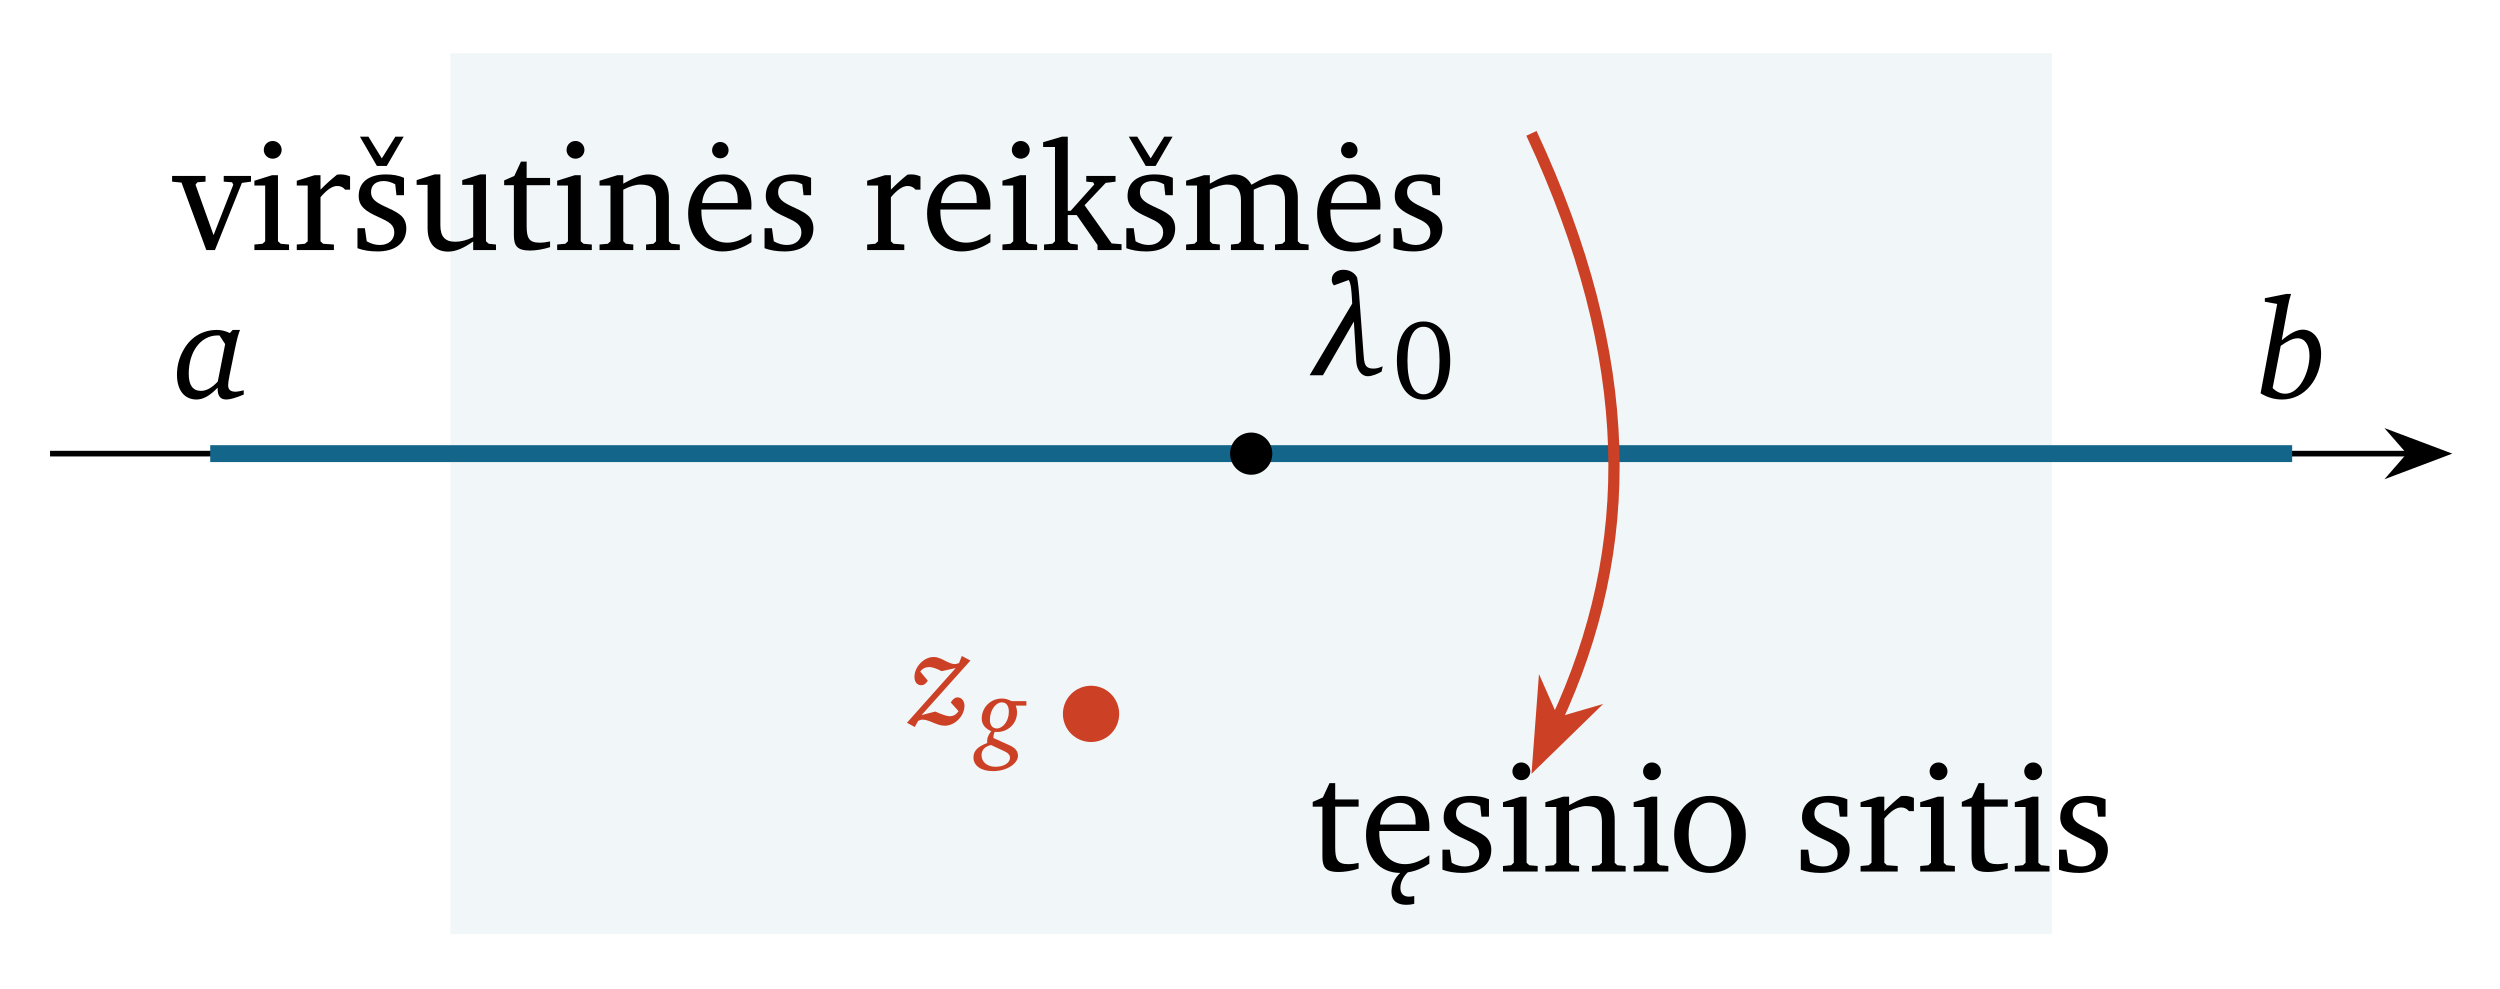
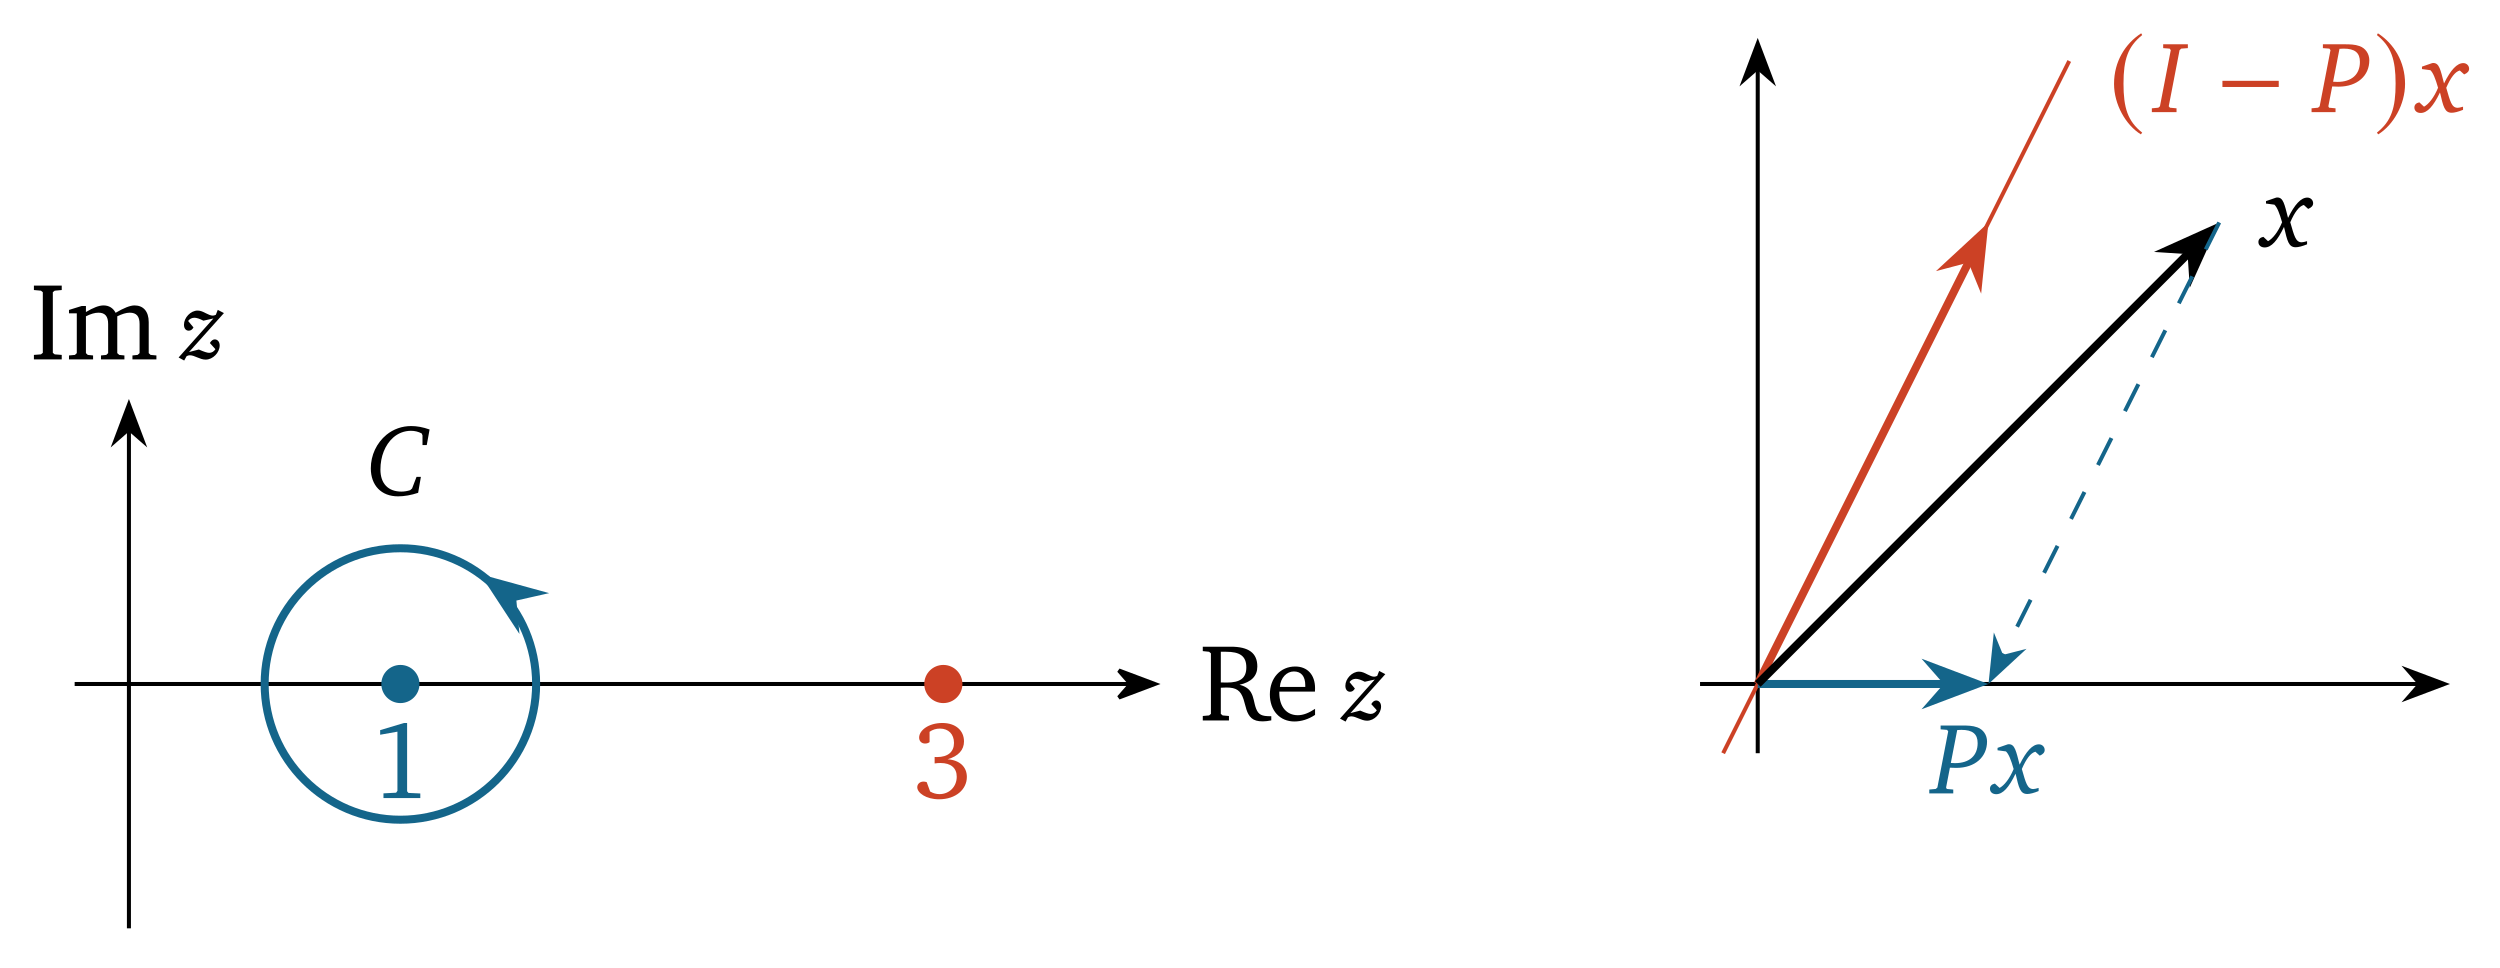
- <svg xmlns="http://www.w3.org/2000/svg" version="1.1" width="177pt" height="70pt" viewBox="0 -70 177 70">
+ <svg xmlns="http://www.w3.org/2000/svg" version="1.1" width="248pt" height="96pt" viewBox="0 -96 248 96">
  <g id="page1">
    <g transform="scale(1 -1)">
-       <path d="M31.891 3.867V66.231H145.277V3.867Z" fill="#f1f6f8" />
-       <path d="M3.543 37.883H170.562" stroke="#000" fill="none" stroke-width=".399" stroke-miterlimit="10" />
-       <path d="M173.058 37.883L169.488 39.227L170.66 37.883L169.488 36.535Z" />
-       <path d="M173.058 37.883L169.488 39.227L170.66 37.883L169.488 36.535Z" stroke="#000" fill="none" stroke-width=".399" stroke-miterlimit="10" />
-       <path d="M14.883 37.883H162.285" stroke="#14658a" fill="none" stroke-width="1.196" stroke-miterlimit="10" />
-       <path d="M16.473 46.641L16.272 46.42C15.962 46.571 15.65 46.641 15.369 46.641C14.376 46.641 13.563 46.169 13.052 45.326C12.71 44.765 12.53 44.142 12.53 43.47C12.53 42.366 13.062 41.714 13.914 41.714C14.396 41.714 14.878 41.995 15.41 42.557V42.476C15.41 41.965 15.6 41.714 16.022 41.714C16.292 41.714 16.704 41.834 17.256 42.065V42.366C16.985 42.306 16.804 42.266 16.694 42.266C16.323 42.266 16.152 42.406 16.152 42.727C16.152 42.868 16.182 43.099 16.252 43.43L16.614 45.206C16.764 45.949 16.895 46.43 16.995 46.641H16.473ZM15.54 46.25L15.941 45.637L15.42 42.988C15.008 42.547 14.617 42.326 14.236 42.326C13.653 42.326 13.362 42.727 13.362 43.53C13.362 45.126 14.226 46.25 15.4 46.25H15.54Z" />
-       <path d="M161.876 49.19L160.351 48.889V48.638L161.224 48.477L160.05 42.155C160.532 41.855 161.043 41.714 161.575 41.714C162.338 41.714 163.04 42.045 163.552 42.667C164.064 43.289 164.335 44.092 164.335 44.955C164.335 45.989 163.783 46.661 163.03 46.661C162.629 46.661 162.137 46.41 161.545 45.908L161.977 48.266C162.037 48.608 162.117 48.909 162.207 49.19H161.876ZM161.796 42.125C161.465 42.125 161.174 42.256 160.903 42.527L161.475 45.517C161.957 45.848 162.318 46.049 162.679 46.049C163.171 46.049 163.512 45.597 163.512 44.825C163.512 43.681 162.829 42.125 161.796 42.125Z" />
-       <path d="M90.078 37.883C90.078 38.707 89.41 39.375 88.586 39.375C87.758 39.375 87.09 38.707 87.09 37.883C87.09 37.059 87.758 36.387 88.586 36.387C89.41 36.387 90.078 37.059 90.078 37.883Z" />
-       <path d="M95.102 50.899C94.691 50.899 94.289 50.658 94.289 50.197C94.289 50.056 94.329 49.915 94.44 49.795L95.493 50.176C95.654 49.885 95.684 49.444 95.724 48.742L95.734 48.501L92.724 43.433H93.667L95.854 47.236L96.025 44.397C96.065 43.794 96.406 43.363 96.828 43.363C97.139 43.363 97.53 43.523 97.821 43.694L97.891 44.065C97.621 43.955 97.49 43.905 97.229 43.905C96.577 43.905 96.587 44.346 96.537 44.958L96.226 49.143C96.186 49.745 96.095 50.327 96.085 50.347C95.925 50.658 95.594 50.899 95.102 50.899Z" />
-       <path d="M100.788 47.24C99.649 47.24 98.9 46.236 98.9 44.475C98.9 42.713 99.649 41.701 100.788 41.701C101.928 41.701 102.677 42.713 102.677 44.475C102.677 46.236 101.928 47.24 100.788 47.24ZM100.788 46.865C101.521 46.865 101.92 46.052 101.92 44.475C101.92 42.897 101.521 42.084 100.788 42.084C100.055 42.084 99.649 42.889 99.649 44.466C99.649 46.052 100.055 46.865 100.788 46.865Z" />
-       <path d="M108.426 60.559C115.902 44.531 115.902 31.234 110.164 18.93" stroke="#cc4125" fill="none" stroke-width=".797" stroke-miterlimit="10" />
-       <path d="M108.906 16.234L112.085 19.332L110.082 18.75L109.238 20.66Z" fill="#cc4125" />
-       <path d="M108.906 16.234L112.085 19.332L110.082 18.75L109.238 20.66Z" stroke="#cc4125" fill="none" stroke-width=".797" stroke-miterlimit="10" />
+       <path d="M7.406 28.148H112.059" stroke="#000" fill="none" stroke-width=".399" />
+       <path d="M114.555 28.148L110.985 29.492L112.161 28.148L110.985 26.801Z" />
+       <path d="M114.555 28.148L110.985 29.492L112.161 28.148L110.985 26.801Z" stroke="#000" fill="none" stroke-width=".399" />
+       <path d="M119.316 31.847V31.41L119.938 31.345L120.123 31.192V25.181L119.938 25.029L119.316 24.974V24.527H121.912V24.974L121.29 25.029L121.105 25.181V27.778C121.301 27.788 121.487 27.799 121.65 27.799C122.643 27.799 123.069 27.516 123.363 26.621C123.592 25.923 123.636 25.214 124.159 24.756C124.41 24.538 124.77 24.44 125.261 24.44C125.512 24.44 125.785 24.472 126.112 24.538V24.952H126.014C125.185 24.952 124.836 25.083 124.596 25.727C124.399 26.24 124.389 26.839 124.083 27.341C123.865 27.701 123.494 27.93 122.959 28.072C124.138 28.334 124.727 28.945 124.727 29.883C124.727 31.225 123.865 31.847 122.098 31.847H119.316ZM121.105 31.345H121.629C122.981 31.345 123.636 30.93 123.636 29.796C123.636 28.716 123.014 28.29 121.705 28.29C121.639 28.29 121.443 28.29 121.105 28.301V31.345Z" />
+       <path d="M130.454 25.683C129.832 25.269 129.286 25.051 128.741 25.051C127.639 25.051 126.908 25.88 126.908 27.276V27.396H130.443C130.454 27.516 130.454 27.625 130.454 27.734C130.454 29.076 129.679 29.883 128.49 29.883C127.028 29.883 125.97 28.759 125.97 27.112C125.97 25.509 126.963 24.429 128.403 24.429C129.09 24.429 129.799 24.647 130.454 25.083V25.683ZM129.483 27.854H126.963C127.028 28.781 127.65 29.392 128.348 29.392C129.079 29.392 129.483 28.912 129.483 28.028V27.854Z" />
+       <path d="M136.812 29.444L136.621 28.952C136.511 28.902 136.411 28.872 136.32 28.872C136.11 28.872 135.899 28.972 135.638 29.103C135.367 29.243 135.116 29.373 134.815 29.373C134.123 29.373 133.46 28.671 133.46 27.969C133.46 27.598 133.651 27.377 133.932 27.377C134.133 27.377 134.283 27.487 134.404 27.698L133.872 28.34C134.022 28.551 134.243 28.661 134.504 28.661C134.715 28.661 135.016 28.561 135.387 28.37L136.381 28.591L132.928 24.718L133.481 24.417L133.721 24.848C133.832 24.908 133.932 24.938 134.042 24.938C134.524 24.938 135.036 24.507 135.608 24.507C136.34 24.507 137.002 25.219 137.002 25.912C137.002 26.273 136.792 26.514 136.511 26.514C136.34 26.514 136.17 26.393 136.029 26.153L136.581 25.54C136.421 25.3 136.21 25.179 135.959 25.179C135.768 25.179 135.427 25.289 134.936 25.51L133.962 25.259L137.424 29.123L136.812 29.444Z" />
+       <path d="M12.789 3.91V53.359" stroke="#000" fill="none" stroke-width=".399" stroke-miterlimit="10" />
+       <path d="M12.789 55.855L11.445 52.285L12.789 53.461L14.137 52.285Z" />
+       <path d="M12.789 55.855L11.445 52.285L12.789 53.461L14.137 52.285Z" stroke="#000" fill="none" stroke-width=".399" stroke-miterlimit="10" />
+       <path d="M3.364 60.346H6.124V60.793L5.425 60.848L5.24 61V67.011L5.425 67.164L6.124 67.229V67.666H3.364V67.229L4.062 67.164L4.247 67.011V61L4.062 60.848L3.364 60.793V60.346ZM11.469 64.971C11.218 65.451 10.804 65.702 10.269 65.702C9.811 65.702 9.244 65.473 8.524 65.047V65.647H8.109L6.844 65.255V64.917H7.618V60.968L7.433 60.793L6.844 60.739V60.346H9.233V60.739L8.709 60.793L8.524 60.968V64.622C9.004 64.862 9.407 64.982 9.767 64.982C10.422 64.982 10.727 64.622 10.727 63.858V60.968L10.542 60.793L10.018 60.739V60.346H12.342V60.739L11.829 60.793L11.633 60.968V64.622C12.102 64.851 12.516 64.982 12.865 64.982C13.542 64.982 13.847 64.622 13.847 63.858V60.968L13.651 60.793L13.138 60.739V60.346H15.516V60.739L14.938 60.793L14.753 60.968V64.044C14.753 65.124 14.207 65.702 13.345 65.702C12.909 65.702 12.287 65.451 11.469 64.971Z" />
+       <path d="M21.602 65.263L21.411 64.771C21.301 64.721 21.201 64.691 21.11 64.691C20.9 64.691 20.689 64.791 20.428 64.922C20.157 65.062 19.906 65.192 19.605 65.192C18.913 65.192 18.25 64.49 18.25 63.788C18.25 63.417 18.441 63.196 18.722 63.196C18.923 63.196 19.073 63.306 19.194 63.517L18.662 64.159C18.812 64.37 19.033 64.48 19.294 64.48C19.505 64.48 19.806 64.38 20.177 64.189L21.171 64.41L17.718 60.537L18.271 60.236L18.511 60.667C18.622 60.727 18.722 60.757 18.832 60.757C19.314 60.757 19.826 60.326 20.398 60.326C21.13 60.326 21.792 61.038 21.792 61.731C21.792 62.092 21.582 62.333 21.301 62.333C21.13 62.333 20.96 62.212 20.819 61.972L21.371 61.359C21.211 61.119 21 60.998 20.749 60.998C20.558 60.998 20.217 61.108 19.726 61.329L18.752 61.078L22.214 64.942L21.602 65.263Z" />
+       <path d="M53.184 28.148C53.184 35.586 47.156 41.613 39.719 41.613C32.285 41.613 26.254 35.586 26.254 28.148C26.254 20.711 32.285 14.684 39.719 14.684C47.156 14.684 53.184 20.711 53.184 28.148Z" stroke="#14658a" fill="none" stroke-width=".797" stroke-miterlimit="10" />
+       <path d="M48.555 38.375L50.988 34.66L50.797 36.738L52.836 37.199Z" fill="#14658a" />
+       <path d="M48.555 38.375L50.988 34.66L50.797 36.738L52.836 37.199Z" stroke="#14658a" fill="none" stroke-width=".797" stroke-miterlimit="10" />
+       <path d="M41.613 28.148C41.613 29.195 40.766 30.039 39.719 30.039C38.676 30.039 37.828 29.195 37.828 28.148C37.828 27.102 38.676 26.254 39.719 26.254C40.766 26.254 41.613 27.102 41.613 28.148Z" fill="#14658a" />
+       <path d="M40.08 24.28L37.712 23.571V23.113L39.425 23.419V17.55L39.294 17.364L38.04 17.299V16.83H41.694V17.288L40.516 17.343L40.385 17.506V24.28H40.08Z" fill="#14658a" />
+       <path d="M95.473 28.148C95.473 29.195 94.625 30.039 93.578 30.039C92.535 30.039 91.688 29.195 91.688 28.148C91.688 27.102 92.535 26.254 93.578 26.254C94.625 26.254 95.473 27.102 95.473 28.148Z" fill="#cc4125" />
+       <path d="M94.003 20.681C95.072 20.986 95.628 21.608 95.628 22.448C95.628 23.549 94.788 24.28 93.479 24.28C92.116 24.28 91.178 23.549 91.178 22.829C91.178 22.48 91.418 22.24 91.767 22.24C91.941 22.24 92.083 22.284 92.214 22.382V23.408C92.53 23.626 92.868 23.724 93.25 23.724C94.09 23.724 94.636 23.168 94.636 22.306C94.636 21.422 94.047 20.899 92.945 20.899C92.868 20.899 92.792 20.91 92.716 20.91V20.266C92.923 20.299 93.119 20.31 93.294 20.31C94.341 20.31 94.908 19.808 94.908 18.946C94.908 17.975 94.188 17.223 93.196 17.223C92.868 17.223 92.563 17.31 92.268 17.484L91.93 18.412C91.81 18.455 91.701 18.466 91.603 18.466C91.254 18.466 90.992 18.226 90.992 17.91C90.992 17.354 91.854 16.71 93.152 16.71C94.832 16.71 95.912 17.703 95.912 18.924C95.912 19.917 95.214 20.593 94.003 20.681Z" fill="#cc4125" />
+       <path d="M42.615 53.394C41.962 53.625 41.36 53.736 40.798 53.736C39.875 53.736 39.032 53.434 38.34 52.872C37.356 52.06 36.785 50.846 36.785 49.541C36.785 47.845 37.828 46.762 39.484 46.762C40.106 46.762 40.788 46.882 41.48 47.113L41.751 48.698H41.32L40.879 47.544L40.688 47.373C40.397 47.283 40.106 47.233 39.825 47.233C38.5 47.233 37.738 48.036 37.738 49.421C37.738 50.735 38.209 51.879 38.992 52.582C39.484 53.023 40.106 53.264 40.768 53.264C41.14 53.264 41.49 53.183 41.832 53.003L41.912 52.812V51.849H42.334L42.615 53.394Z" />
+       <path d="M168.645 28.148H239.973" stroke="#000" fill="none" stroke-width=".399" stroke-miterlimit="10" />
+       <path d="M242.469 28.148L238.899 29.492L240.074 28.148L238.899 26.801Z" />
+       <path d="M242.469 28.148L238.899 29.492L240.074 28.148L238.899 26.801Z" stroke="#000" fill="none" stroke-width=".399" stroke-miterlimit="10" />
+       <path d="M174.367 21.281V89.176" stroke="#000" fill="none" stroke-width=".399" stroke-miterlimit="10" />
+       <path d="M174.367 91.672L173.023 88.102L174.367 89.277L175.715 88.102Z" />
+       <g fill="none" stroke-miterlimit="10">
+         <path d="M174.367 91.672L173.023 88.102L174.367 89.277L175.715 88.102Z" stroke="#000" stroke-width=".399" />
+         <path d="M170.934 21.281L205.27 89.949" stroke="#cc4125" stroke-width=".399" />
+         <path d="M174.367 28.148H193.148" stroke="#14658a" stroke-width=".797" />
+       </g>
+       <path d="M196.121 28.148L191.969 29.719L193.348 28.148L191.969 26.578Z" fill="#14658a" />
+       <path d="M196.121 28.148L191.969 29.719L193.348 28.148L191.969 26.578Z" stroke="#14658a" fill="none" stroke-width=".797" stroke-miterlimit="10" />
+       <path d="M192.509 24.029V23.648L193.151 23.597L193.262 23.447L192.188 17.878L192.027 17.737L191.385 17.677V17.296H193.763V17.677L193.121 17.737L193.051 17.878L193.432 19.845C193.703 19.835 193.904 19.825 194.054 19.825C195.941 19.825 197.115 20.918 197.115 22.444C197.115 23.086 196.733 23.638 196.151 23.848C195.68 24.019 195.188 24.029 194.646 24.029H192.509ZM194.154 23.577C194.295 23.587 194.436 23.597 194.566 23.597C195.67 23.597 196.182 23.196 196.182 22.283C196.182 21.039 195.369 20.296 193.934 20.296C193.803 20.296 193.663 20.306 193.522 20.316L194.154 23.577Z" fill="#14658a" />
+       <path d="M199.171 22.163L198.157 21.812V21.571L198.99 21.46C199.261 21.209 199.492 20.627 199.753 19.714C199.341 18.721 198.809 18.079 198.358 17.838L197.896 18.269C197.585 18.209 197.405 18.028 197.405 17.757C197.405 17.437 197.645 17.216 198.027 17.216C198.689 17.216 199.291 17.888 199.943 19.253C200.274 17.828 200.405 17.236 201.108 17.236C201.378 17.236 201.76 17.336 202.231 17.527V17.838C201.99 17.767 201.81 17.727 201.699 17.727C201.098 17.727 200.957 18.36 200.566 19.714C201.007 20.738 201.448 21.31 201.91 21.43L202.342 21.039C202.663 21.169 202.833 21.36 202.833 21.601C202.833 21.912 202.583 22.163 202.261 22.163C201.629 22.163 201.007 21.49 200.345 20.146C199.993 21.51 199.873 22.173 199.281 22.173C199.241 22.173 199.211 22.163 199.171 22.163Z" fill="#14658a" />
+       <path d="M174.367 28.148L195.418 70.25" stroke="#cc4125" fill="none" stroke-width=".797" stroke-miterlimit="10" />
+       <path d="M196.75 72.914L193.489 69.898L195.508 70.43L196.297 68.496Z" fill="#cc4125" />
+       <path d="M196.75 72.914L193.489 69.898L195.508 70.43L196.297 68.496Z" stroke="#cc4125" fill="none" stroke-width=".797" stroke-miterlimit="10" />
      <g fill="#cc4125">
-         <path d="M79.238 19.457C79.238 20.559 78.348 21.449 77.246 21.449S75.254 20.559 75.254 19.457C75.254 18.355 76.144 17.465 77.246 17.465S79.238 18.355 79.238 19.457Z" />
-         <path d="M68.095 23.555L67.904 23.063C67.794 23.013 67.694 22.983 67.603 22.983C67.393 22.983 67.182 23.083 66.921 23.214C66.65 23.354 66.399 23.485 66.098 23.485C65.406 23.485 64.743 22.783 64.743 22.08C64.743 21.709 64.934 21.488 65.215 21.488C65.416 21.488 65.566 21.598 65.687 21.809L65.155 22.451C65.305 22.662 65.526 22.773 65.787 22.773C65.998 22.773 66.299 22.672 66.67 22.481L67.664 22.702L64.211 18.829L64.764 18.528L65.004 18.959C65.114 19.019 65.215 19.05 65.325 19.05C65.807 19.05 66.319 18.618 66.891 18.618C67.623 18.618 68.285 19.331 68.285 20.023C68.285 20.384 68.075 20.625 67.794 20.625C67.623 20.625 67.453 20.505 67.312 20.264L67.864 19.652C67.704 19.411 67.493 19.29 67.242 19.29C67.051 19.29 66.71 19.401 66.219 19.622L65.245 19.371L68.707 23.234L68.095 23.555Z" />
-         <path d="M71.618 20.361C71.391 20.478 71.171 20.544 70.936 20.544C70.137 20.544 69.506 19.921 69.506 19.121C69.506 18.733 69.741 18.41 70.181 18.234C69.983 17.985 69.888 17.765 69.888 17.523C69.888 17.479 69.888 17.442 69.895 17.398C69.235 17.142 68.92 16.848 68.92 16.379C68.92 15.792 69.448 15.404 70.305 15.404C71.317 15.404 72.073 15.954 72.073 16.496C72.073 16.812 71.882 17.046 71.501 17.222L70.335 17.75V17.794C70.335 17.933 70.364 18.058 70.43 18.183C70.525 18.175 70.584 18.175 70.599 18.175C71.354 18.175 72.007 18.755 72.007 19.561C72.007 19.715 71.977 19.877 71.911 20.045H72.667V20.361H71.618ZM71.427 19.605C71.427 18.938 70.995 18.425 70.577 18.425C70.276 18.425 70.085 18.645 70.085 19.041C70.085 19.73 70.504 20.273 70.929 20.273C71.244 20.273 71.427 20.038 71.427 19.605ZM70.166 17.252L71.098 16.819C71.376 16.694 71.508 16.54 71.508 16.35C71.508 16.02 71.12 15.712 70.482 15.712C69.895 15.712 69.492 16.056 69.492 16.526C69.492 16.899 69.726 17.149 70.166 17.252Z" />
+         <path d="M212.407 92.696C210.825 91.67 209.713 89.903 209.713 87.677C209.713 85.648 210.869 83.598 212.374 82.671L212.505 82.845C211.065 83.98 210.651 85.299 210.651 87.71C210.651 90.132 211.098 91.387 212.505 92.521L212.407 92.696Z" />
+         <path d="M214.587 91.607V91.226L215.229 91.176L215.34 91.025L214.266 85.456L214.106 85.316L213.463 85.255V84.874H215.912V85.255L215.259 85.316L215.139 85.456L216.213 91.025L216.373 91.176L217.036 91.226V91.607H214.587Z" />
+         <path d="M226.051 87.372V87.983H220.465V87.372H226.051Z" />
+         <path d="M230.431 91.607V91.226L231.073 91.176L231.184 91.025L230.11 85.456L229.949 85.316L229.307 85.255V84.874H231.685V85.255L231.043 85.316L230.973 85.456L231.354 87.423C231.625 87.413 231.826 87.403 231.976 87.403C233.863 87.403 235.037 88.497 235.037 90.022C235.037 90.664 234.656 91.216 234.073 91.427C233.602 91.597 233.11 91.607 232.568 91.607H230.431ZM232.076 91.156C232.217 91.166 232.358 91.176 232.488 91.176C233.592 91.176 234.104 90.774 234.104 89.861C234.104 88.617 233.291 87.874 231.856 87.874C231.726 87.874 231.585 87.884 231.444 87.894L232.076 91.156Z" />
+         <path d="M235.888 92.696L235.789 92.521C237.196 91.387 237.644 90.132 237.644 87.71C237.644 85.299 237.229 83.98 235.789 82.845L235.92 82.671C237.426 83.598 238.582 85.648 238.582 87.677C238.582 89.903 237.469 91.67 235.888 92.696Z" />
+         <path d="M241.273 89.741L240.26 89.39V89.149L241.093 89.038C241.364 88.787 241.595 88.206 241.856 87.292C241.444 86.299 240.912 85.657 240.461 85.416L239.999 85.847C239.688 85.787 239.507 85.607 239.507 85.336C239.507 85.015 239.748 84.794 240.13 84.794C240.792 84.794 241.394 85.466 242.046 86.831C242.377 85.406 242.508 84.814 243.21 84.814C243.481 84.814 243.862 84.914 244.334 85.105V85.416C244.093 85.346 243.912 85.306 243.802 85.306C243.2 85.306 243.06 85.938 242.668 87.292C243.11 88.316 243.551 88.888 244.013 89.008L244.444 88.617C244.766 88.747 244.936 88.938 244.936 89.179C244.936 89.49 244.685 89.741 244.364 89.741C243.732 89.741 243.11 89.068 242.447 87.724C242.096 89.088 241.976 89.751 241.384 89.751C241.344 89.751 241.314 89.741 241.273 89.741Z" />
      </g>
-       <path d="M12.185 57.542V57.139L12.851 57.073L14.607 52.295H15.218L17.127 57.051L17.771 57.139V57.542H15.84V57.139L16.429 57.095L16.516 56.921L15.12 53.353L13.843 56.921L13.974 57.095L14.552 57.139V57.542H12.185ZM19.309 60.019C18.96 60.019 18.676 59.746 18.676 59.386C18.676 59.037 18.96 58.764 19.309 58.764S19.942 59.037 19.942 59.386S19.658 60.019 19.309 60.019ZM19.265 57.597L18.011 57.204V56.866H18.774V52.917L18.589 52.742L18.011 52.688V52.295H20.465V52.688L19.876 52.742L19.68 52.917V57.597H19.265ZM21.011 52.295H23.64V52.688L22.876 52.742L22.691 52.917V56.037C23.138 56.561 23.52 56.833 23.88 56.833C24.109 56.833 24.294 56.746 24.436 56.571H24.785V57.51C24.556 57.608 24.349 57.651 24.131 57.651C24.044 57.651 23.945 57.651 23.858 57.63C23.465 57.313 23.073 56.964 22.691 56.571V57.597H22.276L21.011 57.204V56.866H21.785V52.917L21.589 52.742L21.011 52.688V52.295ZM28.603 57.411C28.232 57.575 27.807 57.651 27.327 57.651C26.084 57.651 25.396 57.084 25.396 56.124C25.396 55.393 25.876 55.044 26.804 54.63C27.523 54.302 27.916 54.106 27.916 53.539C27.916 53.026 27.523 52.655 26.891 52.655C26.574 52.655 26.269 52.742 25.964 52.917L25.833 53.844H25.309V52.426C25.691 52.284 26.171 52.197 26.727 52.197C28.014 52.197 28.767 52.819 28.767 53.833C28.767 54.237 28.614 54.564 28.352 54.771C27.992 55.066 27.578 55.219 27.196 55.404C26.585 55.699 26.269 55.928 26.269 56.397C26.269 56.888 26.596 57.182 27.174 57.182C27.436 57.182 27.698 57.106 27.982 56.953L28.069 56.179H28.603V57.411ZM25.484 60.324L26.684 58.251H27.382L28.582 60.324H27.992L27.033 58.786L26.084 60.324H25.484ZM30.764 57.651L29.498 57.248V56.91H30.273V53.855C30.273 52.764 30.796 52.186 31.734 52.186C32.269 52.186 32.847 52.437 33.502 52.906V52.295H35.116V52.688L34.603 52.742L34.407 52.917V57.651H33.992L32.727 57.248V56.91H33.502V53.211C33.054 52.993 32.64 52.884 32.236 52.884C31.505 52.884 31.178 53.255 31.178 54.041V57.651H30.764ZM36.382 56.888V53.364C36.382 52.59 36.611 52.262 37.516 52.262C37.942 52.262 38.433 52.339 38.945 52.502V52.906C38.694 52.851 38.444 52.819 38.193 52.819C37.429 52.819 37.287 53.179 37.287 54.008V56.888H38.945V57.401H37.287V58.557H36.884L36.414 57.542L35.694 57.226V56.888H36.382ZM40.745 60.019C40.396 60.019 40.112 59.746 40.112 59.386C40.112 59.037 40.396 58.764 40.745 58.764C41.094 58.764 41.378 59.037 41.378 59.386S41.094 60.019 40.745 60.019ZM40.702 57.597L39.447 57.204V56.866H40.211V52.917L40.025 52.742L39.447 52.688V52.295H41.901V52.688L41.312 52.742L41.116 52.917V57.597H40.702ZM42.447 52.295H44.836V52.688L44.313 52.742L44.127 52.917V56.571C44.596 56.811 45 56.931 45.349 56.931C46.156 56.931 46.45 56.604 46.45 55.808V52.917L46.265 52.742L45.741 52.688V52.295H48.13V52.688L47.541 52.742L47.356 52.917V55.993C47.356 57.084 46.832 57.651 45.883 57.651C45.414 57.651 44.858 57.401 44.127 56.997V57.597H43.713L42.447 57.204V56.866H43.222V52.917L43.036 52.742L42.447 52.688V52.295Z" />
-       <path d="M50.994 59.948C50.667 59.948 50.416 59.686 50.416 59.359C50.416 59.042 50.667 58.791 50.994 58.791S51.583 59.031 51.583 59.359C51.583 59.697 51.321 59.948 50.994 59.948Z" />
-       <path d="M53.203 53.451C52.581 53.037 52.036 52.819 51.49 52.819C50.389 52.819 49.658 53.648 49.658 55.044V55.164H53.192C53.203 55.284 53.203 55.393 53.203 55.502C53.203 56.844 52.429 57.651 51.239 57.651C49.778 57.651 48.72 56.528 48.72 54.881C48.72 53.277 49.712 52.197 51.152 52.197C51.839 52.197 52.549 52.415 53.203 52.851V53.451ZM52.232 55.622H49.712C49.778 56.55 50.399 57.161 51.098 57.161C51.829 57.161 52.232 56.681 52.232 55.797V55.622ZM57.425 57.411C57.054 57.575 56.629 57.651 56.149 57.651C54.905 57.651 54.218 57.084 54.218 56.124C54.218 55.393 54.698 55.044 55.625 54.63C56.345 54.302 56.738 54.106 56.738 53.539C56.738 53.026 56.345 52.655 55.712 52.655C55.396 52.655 55.09 52.742 54.785 52.917L54.654 53.844H54.13V52.426C54.512 52.284 54.992 52.197 55.549 52.197C56.836 52.197 57.589 52.819 57.589 53.833C57.589 54.237 57.436 54.564 57.174 54.771C56.814 55.066 56.4 55.219 56.018 55.404C55.407 55.699 55.09 55.928 55.09 56.397C55.09 56.888 55.418 57.182 55.996 57.182C56.258 57.182 56.52 57.106 56.803 56.953L56.89 56.179H57.425V57.411Z" />
-       <path d="M61.395 52.295H64.024V52.688L63.26 52.742L63.075 52.917V56.037C63.522 56.561 63.904 56.833 64.264 56.833C64.493 56.833 64.678 56.746 64.82 56.571H65.169V57.51C64.94 57.608 64.733 57.651 64.515 57.651C64.427 57.651 64.329 57.651 64.242 57.63C63.849 57.313 63.457 56.964 63.075 56.571V57.597H62.66L61.395 57.204V56.866H62.169V52.917L61.973 52.742L61.395 52.688V52.295ZM70.122 53.451C69.5 53.037 68.955 52.819 68.409 52.819C67.308 52.819 66.577 53.648 66.577 55.044V55.164H70.111C70.122 55.284 70.122 55.393 70.122 55.502C70.122 56.844 69.347 57.651 68.158 57.651C66.697 57.651 65.638 56.528 65.638 54.881C65.638 53.277 66.631 52.197 68.071 52.197C68.758 52.197 69.467 52.415 70.122 52.851V53.451ZM69.151 55.622H66.631C66.697 56.55 67.318 57.161 68.017 57.161C68.747 57.161 69.151 56.681 69.151 55.797V55.622ZM72.271 60.019C71.922 60.019 71.638 59.746 71.638 59.386C71.638 59.037 71.922 58.764 72.271 58.764C72.62 58.764 72.904 59.037 72.904 59.386S72.62 60.019 72.271 60.019ZM72.227 57.597L70.973 57.204V56.866H71.736V52.917L71.551 52.742L70.973 52.688V52.295H73.427V52.688L72.838 52.742L72.642 52.917V57.597H72.227ZM73.918 52.295H76.308V52.688L75.795 52.742L75.598 52.917V54.771H76.231L77.704 52.655V52.295H79.405V52.71L78.707 52.764L76.787 55.47L78.282 57.051L78.98 57.139V57.542H76.907V57.139L77.398 57.095L77.475 56.942L75.806 55.077H75.598V60.324H75.184L73.853 59.931V59.593H74.693V52.917L74.507 52.742L73.918 52.688V52.295ZM83.038 57.411C82.667 57.575 82.242 57.651 81.762 57.651C80.518 57.651 79.831 57.084 79.831 56.124C79.831 55.393 80.311 55.044 81.238 54.63C81.958 54.302 82.351 54.106 82.351 53.539C82.351 53.026 81.958 52.655 81.326 52.655C81.009 52.655 80.704 52.742 80.398 52.917L80.267 53.844H79.744V52.426C80.126 52.284 80.606 52.197 81.162 52.197C82.449 52.197 83.202 52.819 83.202 53.833C83.202 54.237 83.049 54.564 82.787 54.771C82.427 55.066 82.013 55.219 81.631 55.404C81.02 55.699 80.704 55.928 80.704 56.397C80.704 56.888 81.031 57.182 81.609 57.182C81.871 57.182 82.133 57.106 82.417 56.953L82.504 56.179H83.038V57.411ZM79.918 60.324L81.118 58.251H81.817L83.017 60.324H82.427L81.468 58.786L80.518 60.324H79.918ZM88.602 56.921C88.351 57.401 87.936 57.651 87.402 57.651C86.944 57.651 86.376 57.422 85.656 56.997V57.597H85.242L83.976 57.204V56.866H84.751V52.917L84.566 52.742L83.976 52.688V52.295H86.365V52.688L85.842 52.742L85.656 52.917V56.571C86.136 56.811 86.54 56.931 86.9 56.931C87.555 56.931 87.86 56.571 87.86 55.808V52.917L87.674 52.742L87.151 52.688V52.295H89.475V52.688L88.962 52.742L88.766 52.917V56.571C89.234 56.801 89.649 56.931 89.998 56.931C90.674 56.931 90.98 56.571 90.98 55.808V52.917L90.784 52.742L90.271 52.688V52.295H92.649V52.688L92.071 52.742L91.885 52.917V55.993C91.885 57.073 91.34 57.651 90.478 57.651C90.042 57.651 89.42 57.401 88.602 56.921Z" />
-       <path d="M95.525 59.948C95.198 59.948 94.947 59.686 94.947 59.359C94.947 59.042 95.198 58.791 95.525 58.791C95.852 58.791 96.114 59.031 96.114 59.359C96.114 59.697 95.852 59.948 95.525 59.948Z" />
-       <path d="M97.734 53.451C97.112 53.037 96.567 52.819 96.021 52.819C94.92 52.819 94.189 53.648 94.189 55.044V55.164H97.723C97.734 55.284 97.734 55.393 97.734 55.502C97.734 56.844 96.96 57.651 95.77 57.651C94.309 57.651 93.251 56.528 93.251 54.881C93.251 53.277 94.243 52.197 95.683 52.197C96.37 52.197 97.08 52.415 97.734 52.851V53.451ZM96.763 55.622H94.243C94.309 56.55 94.93 57.161 95.629 57.161C96.36 57.161 96.763 56.681 96.763 55.797V55.622ZM101.956 57.411C101.585 57.575 101.16 57.651 100.68 57.651C99.436 57.651 98.749 57.084 98.749 56.124C98.749 55.393 99.229 55.044 100.156 54.63C100.876 54.302 101.269 54.106 101.269 53.539C101.269 53.026 100.876 52.655 100.243 52.655C99.927 52.655 99.621 52.742 99.316 52.917L99.185 53.844H98.661V52.426C99.043 52.284 99.523 52.197 100.08 52.197C101.367 52.197 102.12 52.819 102.12 53.833C102.12 54.237 101.967 54.564 101.705 54.771C101.345 55.066 100.931 55.219 100.549 55.404C99.938 55.699 99.621 55.928 99.621 56.397C99.621 56.888 99.949 57.182 100.527 57.182C100.789 57.182 101.051 57.106 101.334 56.953L101.421 56.179H101.956V57.411Z" />
-       <path d="M93.627 12.887V9.363C93.627 8.589 93.856 8.261 94.761 8.261C95.187 8.261 95.678 8.338 96.19 8.501V8.905C95.94 8.85 95.689 8.818 95.438 8.818C94.674 8.818 94.532 9.178 94.532 10.007V12.887H96.19V13.399H94.532V14.556H94.129L93.66 13.541L92.94 13.225V12.887H93.627ZM100.227 11.621H97.707C97.772 12.549 98.394 13.159 99.092 13.159C99.823 13.159 100.227 12.679 100.227 11.796V11.621ZM101.198 9.45C100.576 9.036 100.031 8.818 99.485 8.818C98.383 8.818 97.652 9.647 97.652 11.043V11.163H101.187C101.198 11.283 101.198 11.392 101.198 11.501C101.198 12.843 100.423 13.65 99.234 13.65C97.772 13.65 96.714 12.527 96.714 10.879C96.714 9.276 97.707 8.196 99.136 8.196C98.732 7.825 98.514 7.323 98.514 6.865C98.514 6.265 98.874 5.938 99.572 5.938C99.747 5.938 99.943 5.96 100.129 6.014V6.56C99.987 6.538 99.856 6.516 99.769 6.516C99.365 6.516 99.147 6.734 99.147 7.138C99.147 7.52 99.332 7.923 99.671 8.239C100.194 8.316 100.707 8.523 101.198 8.85V9.45ZM105.419 13.41C105.049 13.574 104.623 13.65 104.143 13.65C102.9 13.65 102.212 13.083 102.212 12.123C102.212 11.392 102.692 11.043 103.62 10.629C104.339 10.301 104.732 10.105 104.732 9.538C104.732 9.025 104.339 8.654 103.707 8.654C103.39 8.654 103.085 8.741 102.78 8.916L102.649 9.843H102.125V8.425C102.507 8.283 102.987 8.196 103.543 8.196C104.83 8.196 105.583 8.818 105.583 9.832C105.583 10.236 105.43 10.563 105.168 10.77C104.808 11.065 104.394 11.218 104.012 11.403C103.401 11.698 103.085 11.927 103.085 12.396C103.085 12.887 103.412 13.181 103.99 13.181C104.252 13.181 104.514 13.105 104.798 12.952L104.885 12.178H105.419V13.41ZM107.71 16.018C107.362 16.018 107.078 15.745 107.078 15.385C107.078 15.036 107.362 14.763 107.71 14.763C108.06 14.763 108.343 15.036 108.343 15.385S108.06 16.018 107.71 16.018ZM107.667 13.596L106.412 13.203V12.865H107.176V8.916L106.99 8.741L106.412 8.687V8.294H108.867V8.687L108.278 8.741L108.082 8.916V13.596H107.667ZM109.412 8.294H111.801V8.687L111.278 8.741L111.092 8.916V12.57C111.561 12.81 111.965 12.93 112.314 12.93C113.121 12.93 113.416 12.603 113.416 11.807V8.916L113.23 8.741L112.707 8.687V8.294H115.096V8.687L114.507 8.741L114.321 8.916V11.992C114.321 13.083 113.798 13.65 112.849 13.65C112.379 13.65 111.823 13.399 111.092 12.996V13.596H110.678L109.412 13.203V12.865H110.187V8.916L110.001 8.741L109.412 8.687V8.294ZM116.961 16.018C116.612 16.018 116.329 15.745 116.329 15.385C116.329 15.036 116.612 14.763 116.961 14.763S117.594 15.036 117.594 15.385S117.311 16.018 116.961 16.018ZM116.918 13.596L115.663 13.203V12.865H116.427V8.916L116.241 8.741L115.663 8.687V8.294H118.118V8.687L117.529 8.741L117.332 8.916V13.596H116.918Z" />
-       <path d="M121.061 13.65C119.589 13.65 118.531 12.549 118.531 10.923C118.531 9.309 119.6 8.196 121.061 8.196C122.523 8.196 123.603 9.309 123.603 10.923C123.603 12.538 122.534 13.65 121.061 13.65ZM121.061 13.181C121.945 13.181 122.578 12.33 122.578 10.923C122.578 9.505 121.945 8.665 121.061 8.665C120.189 8.665 119.556 9.516 119.556 10.923C119.556 12.341 120.178 13.181 121.061 13.181Z" />
-       <path d="M130.791 13.41C130.42 13.574 129.995 13.65 129.515 13.65C128.271 13.65 127.584 13.083 127.584 12.123C127.584 11.392 128.064 11.043 128.991 10.629C129.711 10.301 130.104 10.105 130.104 9.538C130.104 9.025 129.711 8.654 129.078 8.654C128.762 8.654 128.457 8.741 128.151 8.916L128.02 9.843H127.497V8.425C127.879 8.283 128.358 8.196 128.915 8.196C130.202 8.196 130.955 8.818 130.955 9.832C130.955 10.236 130.802 10.563 130.54 10.77C130.18 11.065 129.766 11.218 129.384 11.403C128.773 11.698 128.457 11.927 128.457 12.396C128.457 12.887 128.784 13.181 129.362 13.181C129.624 13.181 129.886 13.105 130.169 12.952L130.257 12.178H130.791V13.41ZM131.729 8.294H134.358V8.687L133.595 8.741L133.409 8.916V12.036C133.857 12.559 134.238 12.832 134.598 12.832C134.827 12.832 135.013 12.745 135.155 12.57H135.504V13.509C135.275 13.607 135.067 13.65 134.849 13.65C134.762 13.65 134.664 13.65 134.577 13.629C134.184 13.312 133.791 12.963 133.409 12.57V13.596H132.995L131.729 13.203V12.865H132.504V8.916L132.307 8.741L131.729 8.687V8.294ZM137.249 16.018C136.9 16.018 136.617 15.745 136.617 15.385C136.617 15.036 136.9 14.763 137.249 14.763C137.598 14.763 137.882 15.036 137.882 15.385S137.598 16.018 137.249 16.018ZM137.206 13.596L135.951 13.203V12.865H136.715V8.916L136.529 8.741L135.951 8.687V8.294H138.406V8.687L137.817 8.741L137.62 8.916V13.596H137.206ZM139.584 12.887V9.363C139.584 8.589 139.813 8.261 140.718 8.261C141.144 8.261 141.635 8.338 142.147 8.501V8.905C141.896 8.85 141.646 8.818 141.395 8.818C140.631 8.818 140.489 9.178 140.489 10.007V12.887H142.147V13.399H140.489V14.556H140.086L139.617 13.541L138.897 13.225V12.887H139.584ZM143.947 16.018C143.598 16.018 143.315 15.745 143.315 15.385C143.315 15.036 143.598 14.763 143.947 14.763S144.58 15.036 144.58 15.385S144.297 16.018 143.947 16.018ZM143.904 13.596L142.649 13.203V12.865H143.413V8.916L143.227 8.741L142.649 8.687V8.294H145.104V8.687L144.515 8.741L144.318 8.916V13.596H143.904ZM149.075 13.41C148.704 13.574 148.278 13.65 147.798 13.65C146.555 13.65 145.867 13.083 145.867 12.123C145.867 11.392 146.347 11.043 147.275 10.629C147.994 10.301 148.387 10.105 148.387 9.538C148.387 9.025 147.994 8.654 147.362 8.654C147.046 8.654 146.74 8.741 146.435 8.916L146.304 9.843H145.78V8.425C146.162 8.283 146.642 8.196 147.198 8.196C148.486 8.196 149.238 8.818 149.238 9.832C149.238 10.236 149.085 10.563 148.824 10.77C148.464 11.065 148.049 11.218 147.667 11.403C147.056 11.698 146.74 11.927 146.74 12.396C146.74 12.887 147.067 13.181 147.645 13.181C147.907 13.181 148.169 13.105 148.453 12.952L148.54 12.178H149.075V13.41Z" />
+       <path d="M174.367 28.148L217.242 71.019" stroke="#000" fill="none" stroke-width=".797" stroke-miterlimit="10" />
+       <path d="M219.344 73.125L215.297 71.301L217.383 71.164L217.52 69.078Z" />
+       <path d="M219.344 73.125L215.297 71.301L217.383 71.164L217.52 69.078Z" stroke="#000" fill="none" stroke-width=".797" stroke-miterlimit="10" />
+       <path d="M225.8 76.4L224.787 76.049V75.808L225.62 75.697C225.891 75.446 226.122 74.865 226.383 73.951C225.971 72.958 225.439 72.316 224.988 72.075L224.526 72.506C224.215 72.446 224.034 72.265 224.034 71.995C224.034 71.674 224.275 71.453 224.657 71.453C225.319 71.453 225.921 72.125 226.573 73.49C226.904 72.065 227.035 71.473 227.737 71.473C228.008 71.473 228.389 71.573 228.861 71.764V72.075C228.62 72.005 228.439 71.965 228.329 71.965C227.727 71.965 227.587 72.597 227.195 73.951C227.637 74.975 228.078 75.547 228.54 75.667L228.971 75.276C229.293 75.406 229.463 75.597 229.463 75.838C229.463 76.149 229.212 76.4 228.891 76.4C228.259 76.4 227.637 75.727 226.974 74.383C226.623 75.747 226.503 76.41 225.911 76.41C225.871 76.41 225.841 76.4 225.8 76.4Z" />
+       <path d="M220.148 73.93L198.629 30.887" stroke="#14658a" fill="none" stroke-width=".399" stroke-miterlimit="10" stroke-dasharray="2.989 2.989" />
+       <path d="M197.512 28.656L200.313 31.246L198.582 30.801L197.906 32.453Z" fill="#14658a" />
+       <path d="M197.512 28.656L200.313 31.246L198.582 30.801L197.906 32.453Z" stroke="#14658a" fill="none" stroke-width=".399" stroke-miterlimit="10" />
    </g>
  </g>
</svg>
